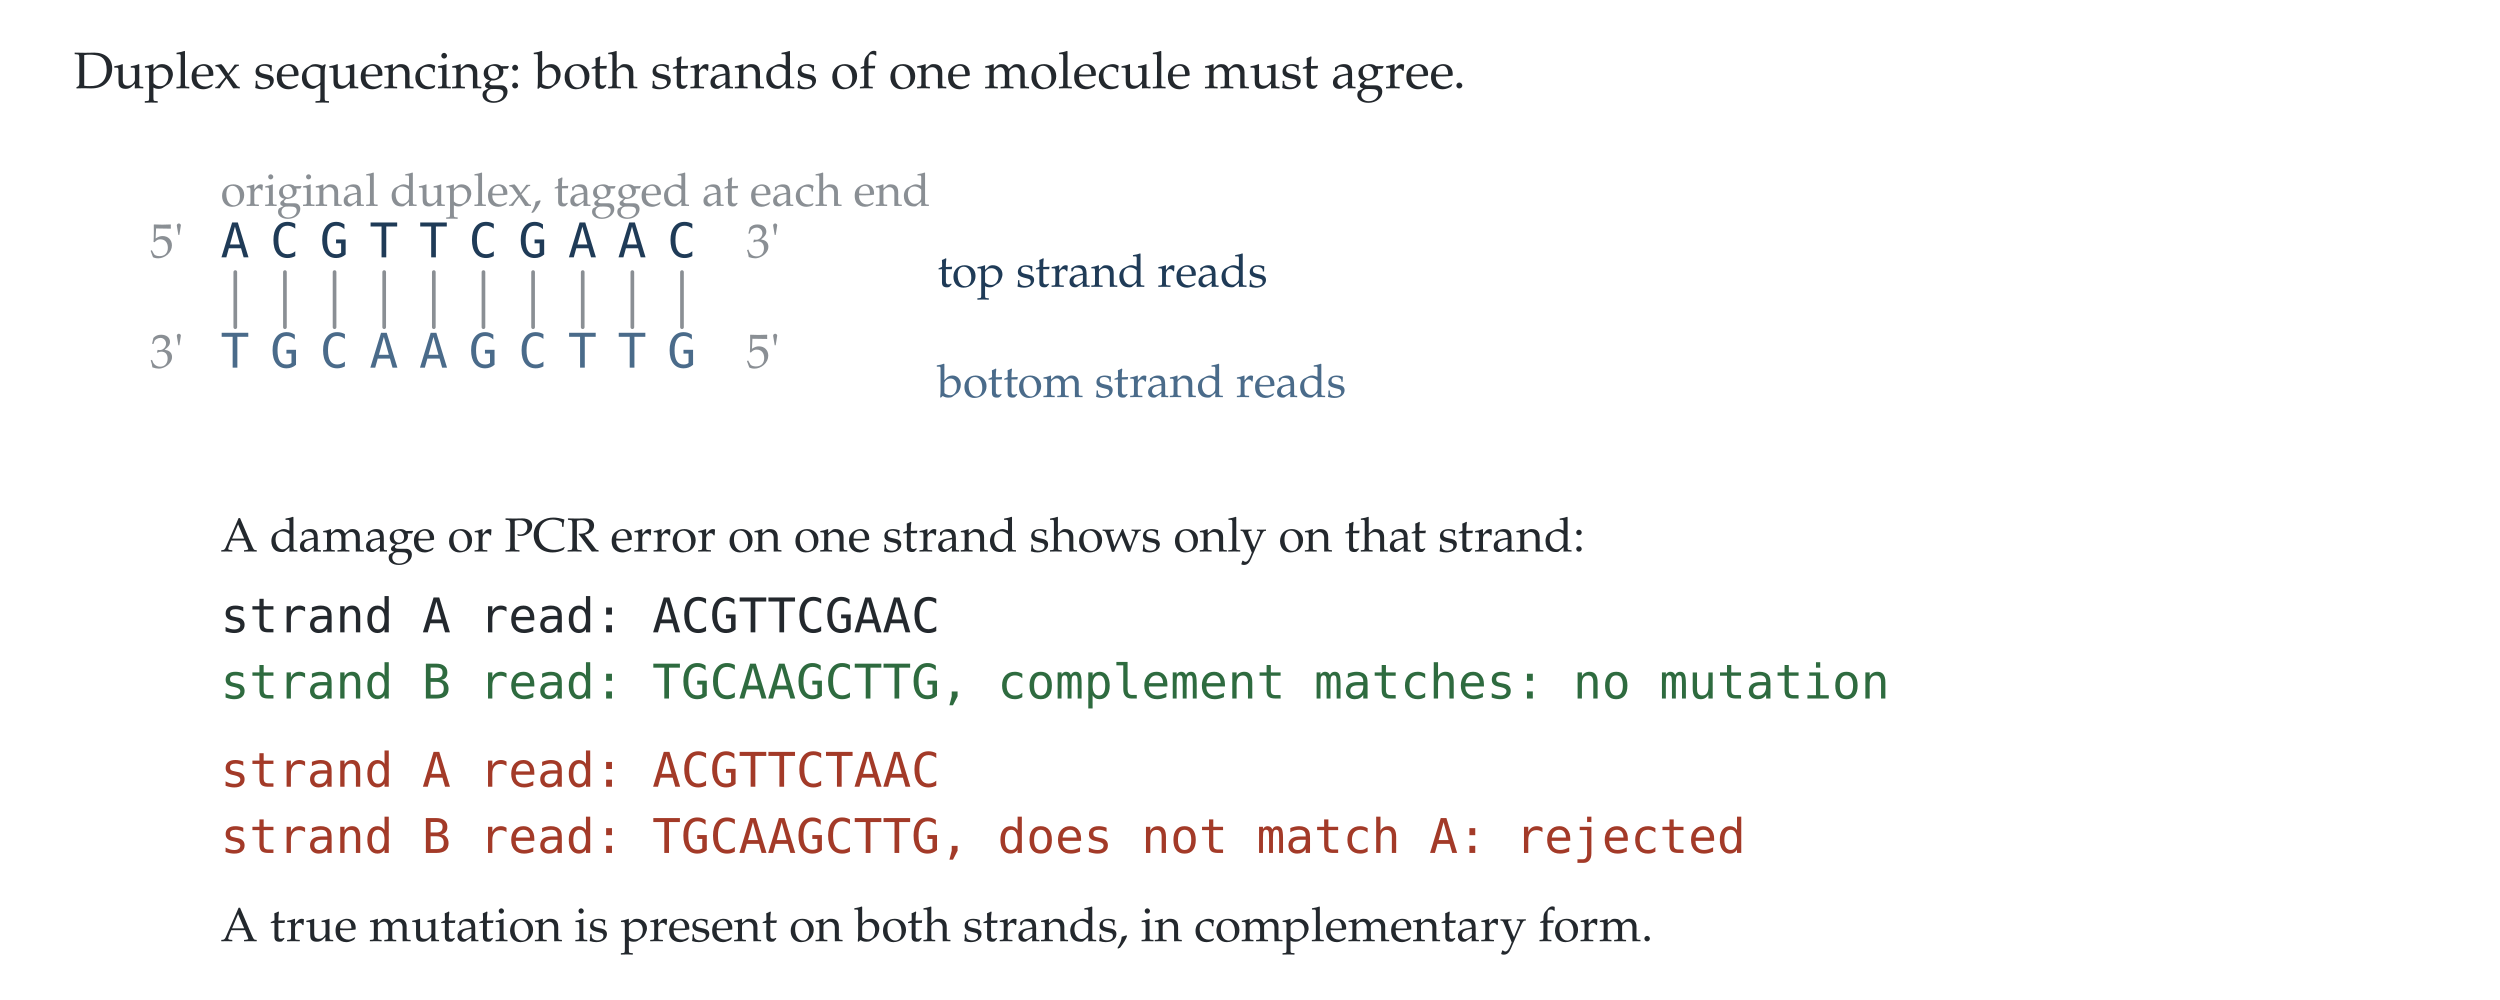
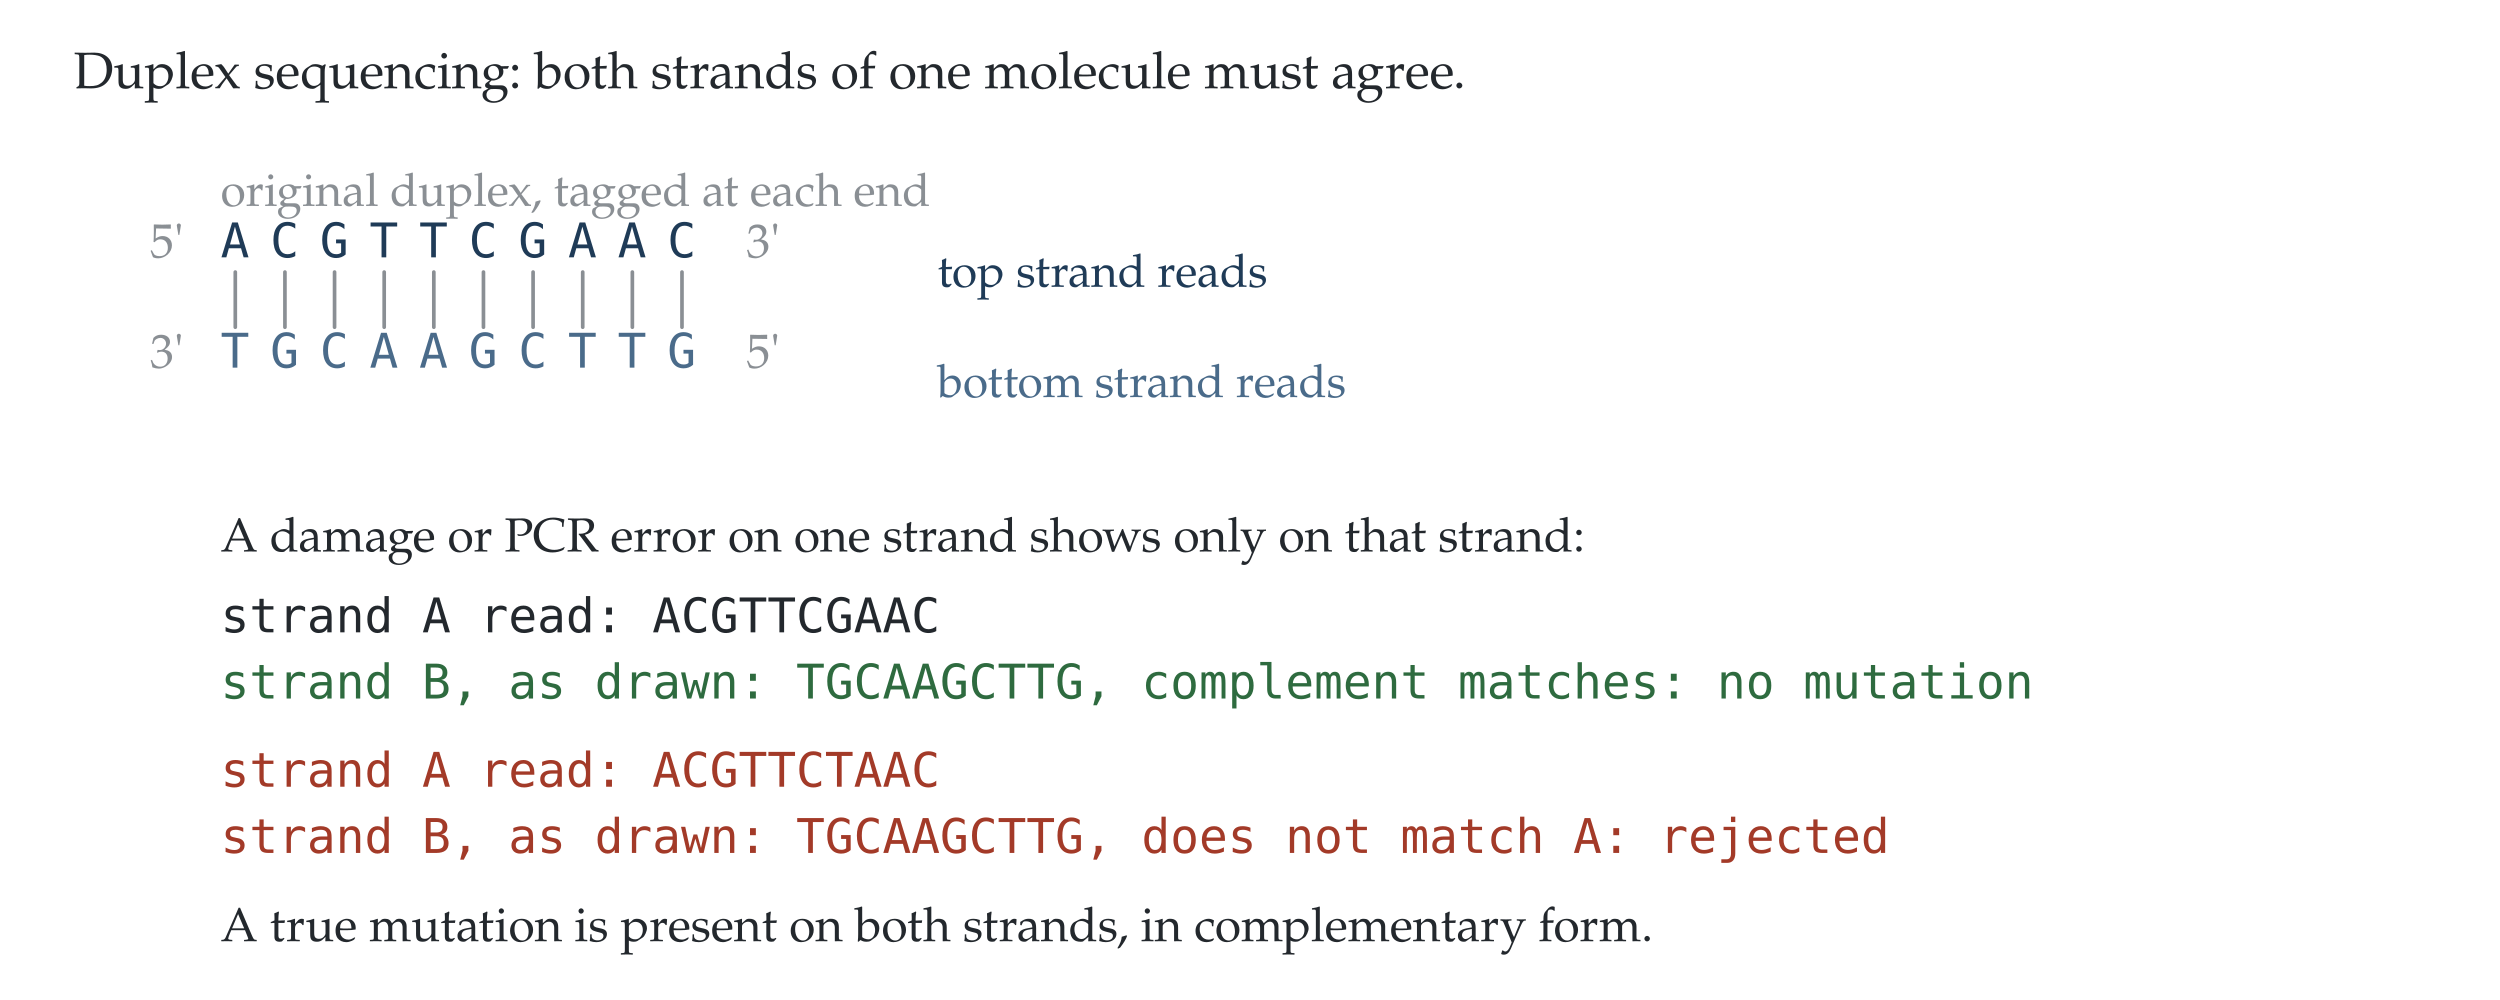
<svg xmlns="http://www.w3.org/2000/svg" viewBox="0 0 680 272" width="680" height="272" font-family="&quot;Palatino Linotype&quot;, &quot;Book Antiqua&quot;, Palatino, FreeSerif, serif" fill="#23282d">
  <rect width="680" height="272" fill="none" />
  <text x="20" y="24" font-size="14">Duplex sequencing: both strands of one molecule must agree.</text>
  <text x="60.0" y="70" font-size="13" fill="#1f3b57" font-family="ui-monospace, &quot;DejaVu Sans Mono&quot;, &quot;Courier New&quot;, monospace">A</text>
  <text x="73.5" y="70" font-size="13" fill="#1f3b57" font-family="ui-monospace, &quot;DejaVu Sans Mono&quot;, &quot;Courier New&quot;, monospace">C</text>
  <text x="87.0" y="70" font-size="13" fill="#1f3b57" font-family="ui-monospace, &quot;DejaVu Sans Mono&quot;, &quot;Courier New&quot;, monospace">G</text>
  <text x="100.5" y="70" font-size="13" fill="#1f3b57" font-family="ui-monospace, &quot;DejaVu Sans Mono&quot;, &quot;Courier New&quot;, monospace">T</text>
  <text x="114.0" y="70" font-size="13" fill="#1f3b57" font-family="ui-monospace, &quot;DejaVu Sans Mono&quot;, &quot;Courier New&quot;, monospace">T</text>
  <text x="127.5" y="70" font-size="13" fill="#1f3b57" font-family="ui-monospace, &quot;DejaVu Sans Mono&quot;, &quot;Courier New&quot;, monospace">C</text>
  <text x="141.0" y="70" font-size="13" fill="#1f3b57" font-family="ui-monospace, &quot;DejaVu Sans Mono&quot;, &quot;Courier New&quot;, monospace">G</text>
  <text x="154.5" y="70" font-size="13" fill="#1f3b57" font-family="ui-monospace, &quot;DejaVu Sans Mono&quot;, &quot;Courier New&quot;, monospace">A</text>
  <text x="168.0" y="70" font-size="13" fill="#1f3b57" font-family="ui-monospace, &quot;DejaVu Sans Mono&quot;, &quot;Courier New&quot;, monospace">A</text>
  <text x="181.5" y="70" font-size="13" fill="#1f3b57" font-family="ui-monospace, &quot;DejaVu Sans Mono&quot;, &quot;Courier New&quot;, monospace">C</text>
  <text x="60.0" y="100" font-size="13" fill="#4a6b8a" font-family="ui-monospace, &quot;DejaVu Sans Mono&quot;, &quot;Courier New&quot;, monospace">T</text>
  <text x="73.5" y="100" font-size="13" fill="#4a6b8a" font-family="ui-monospace, &quot;DejaVu Sans Mono&quot;, &quot;Courier New&quot;, monospace">G</text>
  <text x="87.0" y="100" font-size="13" fill="#4a6b8a" font-family="ui-monospace, &quot;DejaVu Sans Mono&quot;, &quot;Courier New&quot;, monospace">C</text>
  <text x="100.5" y="100" font-size="13" fill="#4a6b8a" font-family="ui-monospace, &quot;DejaVu Sans Mono&quot;, &quot;Courier New&quot;, monospace">A</text>
  <text x="114.0" y="100" font-size="13" fill="#4a6b8a" font-family="ui-monospace, &quot;DejaVu Sans Mono&quot;, &quot;Courier New&quot;, monospace">A</text>
  <text x="127.5" y="100" font-size="13" fill="#4a6b8a" font-family="ui-monospace, &quot;DejaVu Sans Mono&quot;, &quot;Courier New&quot;, monospace">G</text>
  <text x="141.0" y="100" font-size="13" fill="#4a6b8a" font-family="ui-monospace, &quot;DejaVu Sans Mono&quot;, &quot;Courier New&quot;, monospace">C</text>
  <text x="154.5" y="100" font-size="13" fill="#4a6b8a" font-family="ui-monospace, &quot;DejaVu Sans Mono&quot;, &quot;Courier New&quot;, monospace">T</text>
  <text x="168.0" y="100" font-size="13" fill="#4a6b8a" font-family="ui-monospace, &quot;DejaVu Sans Mono&quot;, &quot;Courier New&quot;, monospace">T</text>
  <text x="181.5" y="100" font-size="13" fill="#4a6b8a" font-family="ui-monospace, &quot;DejaVu Sans Mono&quot;, &quot;Courier New&quot;, monospace">G</text>
  <line x1="64.0" y1="74" x2="64.0" y2="89" stroke="#8a8f94" stroke-width="1" stroke-linecap="round" />
  <line x1="77.5" y1="74" x2="77.5" y2="89" stroke="#8a8f94" stroke-width="1" stroke-linecap="round" />
  <line x1="91.0" y1="74" x2="91.0" y2="89" stroke="#8a8f94" stroke-width="1" stroke-linecap="round" />
  <line x1="104.5" y1="74" x2="104.5" y2="89" stroke="#8a8f94" stroke-width="1" stroke-linecap="round" />
  <line x1="118.0" y1="74" x2="118.0" y2="89" stroke="#8a8f94" stroke-width="1" stroke-linecap="round" />
  <line x1="131.5" y1="74" x2="131.5" y2="89" stroke="#8a8f94" stroke-width="1" stroke-linecap="round" />
  <line x1="145.0" y1="74" x2="145.0" y2="89" stroke="#8a8f94" stroke-width="1" stroke-linecap="round" />
  <line x1="158.5" y1="74" x2="158.5" y2="89" stroke="#8a8f94" stroke-width="1" stroke-linecap="round" />
  <line x1="172.0" y1="74" x2="172.0" y2="89" stroke="#8a8f94" stroke-width="1" stroke-linecap="round" />
  <line x1="185.5" y1="74" x2="185.5" y2="89" stroke="#8a8f94" stroke-width="1" stroke-linecap="round" />
  <text x="50" y="70" font-size="13" text-anchor="end" fill="#8a8f94">5'</text>
  <text x="203.0" y="70" font-size="13" fill="#8a8f94">3'</text>
  <text x="50" y="100" font-size="13" text-anchor="end" fill="#8a8f94">3'</text>
  <text x="203.0" y="100" font-size="13" fill="#8a8f94">5'</text>
  <text x="60" y="56" font-size="12.5" fill="#8a8f94">original duplex, tagged at each end</text>
  <text x="255.0" y="78" font-size="12.5" fill="#1f3b57">top strand reads</text>
  <text x="255.0" y="108" font-size="12.5" fill="#4a6b8a">bottom strand reads</text>
  <text x="60" y="150" font-size="13" fill="#23282d">A damage or PCR error on one strand shows only on that strand:</text>
-   <text x="60" y="172" font-size="13" fill="#23282d" font-family="ui-monospace, &quot;DejaVu Sans Mono&quot;, &quot;Courier New&quot;, monospace">strand A read:  ACGTTCGAAC</text>
-   <text x="60" y="190" font-size="13" fill="#2e6b3f" font-family="ui-monospace, &quot;DejaVu Sans Mono&quot;, &quot;Courier New&quot;, monospace">strand B read:  TGCAAGCTTG, complement matches: no mutation</text>
-   <text x="60" y="214" font-size="13" fill="#a33a28" font-family="ui-monospace, &quot;DejaVu Sans Mono&quot;, &quot;Courier New&quot;, monospace">strand A read:  ACGTTCTAAC</text>
-   <text x="60" y="232" font-size="13" fill="#a33a28" font-family="ui-monospace, &quot;DejaVu Sans Mono&quot;, &quot;Courier New&quot;, monospace">strand B read:  TGCAAGCTTG, does not match A: rejected</text>
+   <text x="60" y="172" font-size="13" fill="#23282d" font-family="ui-monospace, &quot;DejaVu Sans Mono&quot;, &quot;Courier New&quot;, monospace">strand A read:      ACGTTCGAAC</text>
+   <text x="60" y="190" font-size="13" fill="#2e6b3f" font-family="ui-monospace, &quot;DejaVu Sans Mono&quot;, &quot;Courier New&quot;, monospace">strand B, as drawn: TGCAAGCTTG, complement matches: no mutation</text>
+   <text x="60" y="214" font-size="13" fill="#a33a28" font-family="ui-monospace, &quot;DejaVu Sans Mono&quot;, &quot;Courier New&quot;, monospace">strand A read:      ACGTTCTAAC</text>
+   <text x="60" y="232" font-size="13" fill="#a33a28" font-family="ui-monospace, &quot;DejaVu Sans Mono&quot;, &quot;Courier New&quot;, monospace">strand B, as drawn: TGCAAGCTTG, does not match A: rejected</text>
  <text x="60" y="256" font-size="13" fill="#23282d">A true mutation is present on both strands, in complementary form.</text>
</svg>
